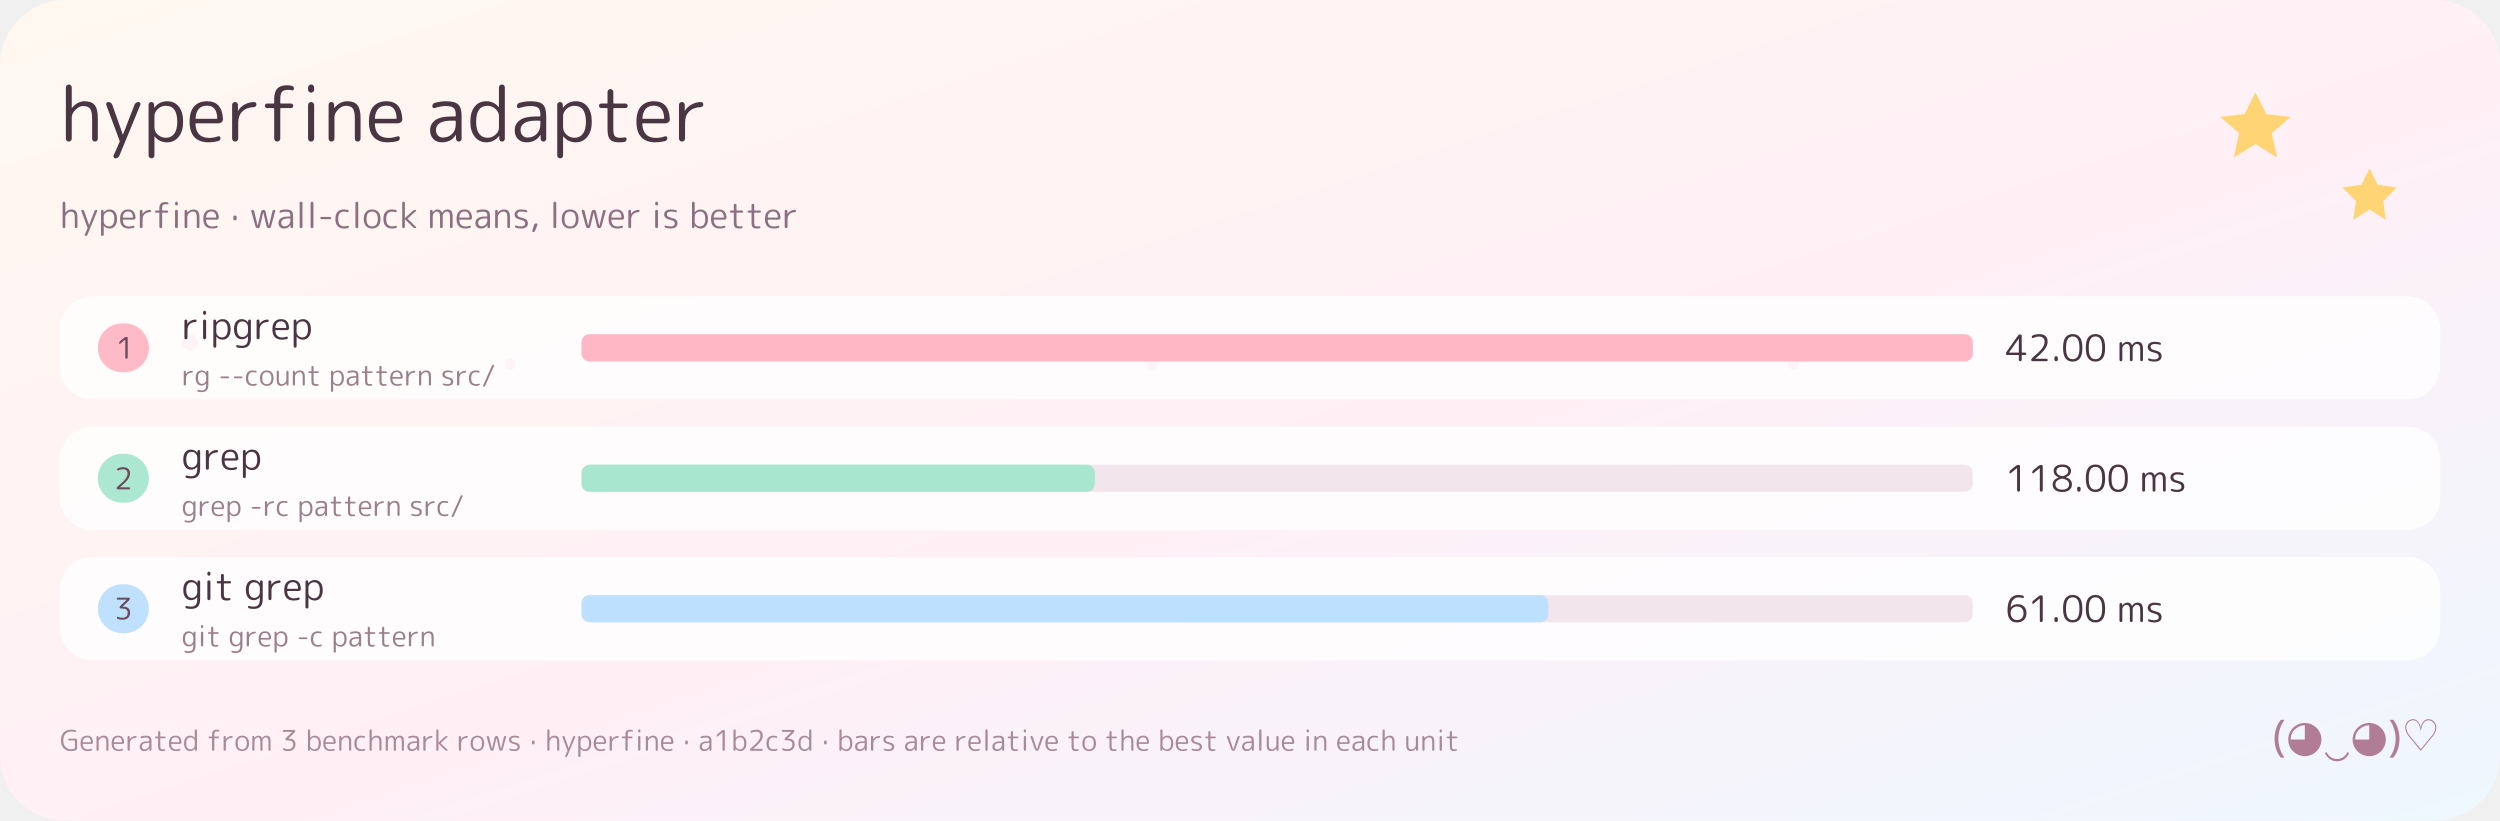
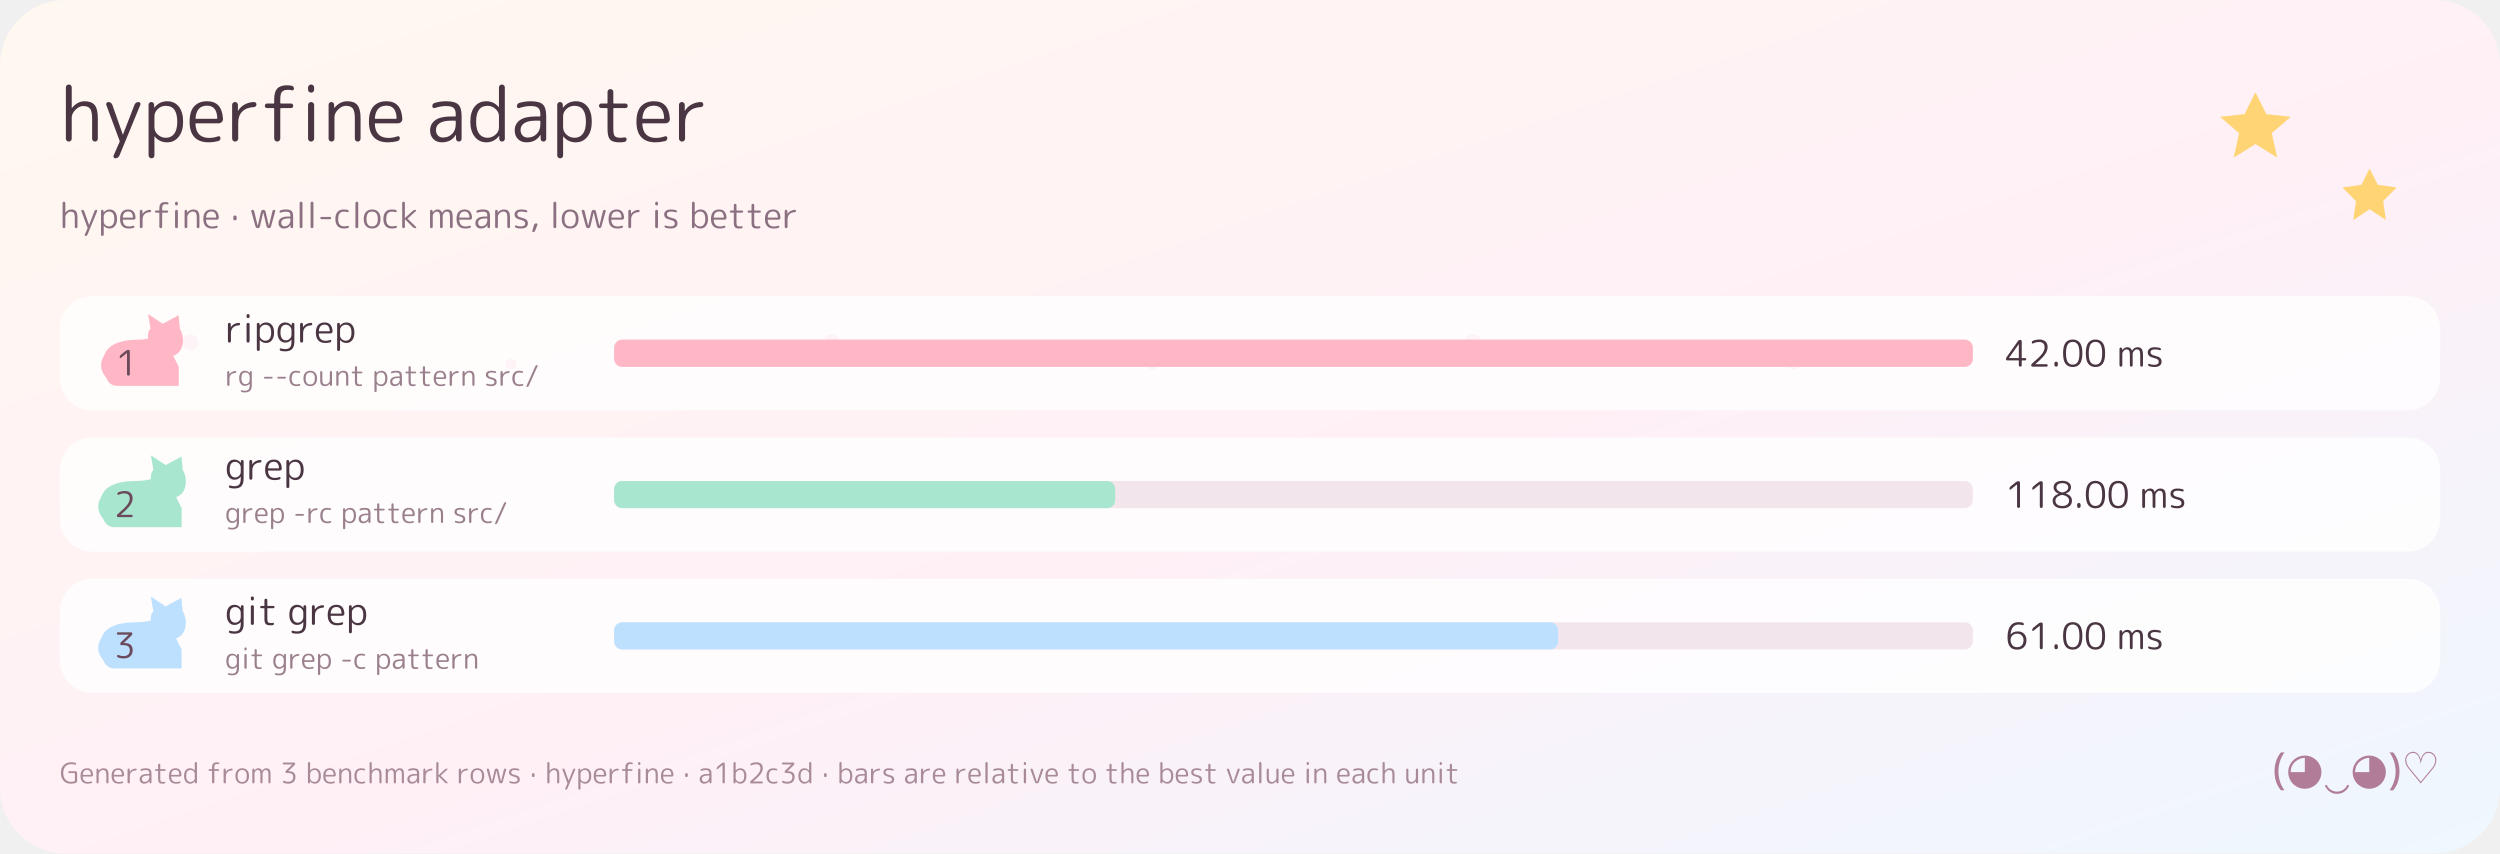
- <svg xmlns="http://www.w3.org/2000/svg" width="920" height="302" viewBox="0 0 920 302" role="img" aria-label="hyperfine adapter">
+ <svg xmlns="http://www.w3.org/2000/svg" width="920" height="314" viewBox="0 0 920 314" role="img" aria-label="hyperfine adapter">
  <defs>
    <path id="g0" d="M146 11Q135 0 119 0Q103 0 91.5 11Q80 22 80 38L80 712Q80 728 91.5 739Q103 750 119 750Q135 750 146 739Q157 728 157 712L157 442Q157 441 158 441Q159 441 160 442Q232 530 327 530Q418 530 459 479.5Q500 429 500 310L500 38Q500 22 489.5 11Q479 0 463 0Q447 0 436 11Q425 22 425 38L425 297Q425 398 398.5 432.5Q372 467 307 467Q255 467 206 417.5Q157 368 157 316L157 38Q157 22 146 11Z" />
    <path id="g1" d="M216 12L41 482Q36 496 44.5 508Q53 520 68 520Q86 520 100.5 509.5Q115 499 121 482L258 93Q258 92 259 92Q261 92 261 93L412 484Q418 500 432.5 510Q447 520 465 520Q479 520 486.5 508.5Q494 497 489 484L214 -184Q207 -200 192.5 -210Q178 -220 160 -220Q146 -220 139 -208.5Q132 -197 137 -184L216 -4Q219 4 216 12Z" />
    <path id="g2" d="M152 331L152 189Q152 132 197 91Q242 50 302 50Q373 50 412.5 103.5Q452 157 452 260Q452 470 302 470Q241 470 196.5 428.5Q152 387 152 331ZM141 -209Q130 -220 114 -220Q98 -220 86.5 -209Q75 -198 75 -182L75 484Q75 499 85.5 509.5Q96 520 111 520Q126 520 137 509.5Q148 499 148 484L149 446Q149 445 150 445L152 447Q218 530 319 530Q416 530 472.5 459.5Q529 389 529 260Q529 135 470.5 62.5Q412 -10 319 -10Q217 -10 155 67Q154 68 153 68Q152 68 152 67L152 -182Q152 -198 141 -209Z" />
    <path id="g3" d="M270 472Q131 472 118 307Q118 299 127 299L396 299Q404 299 404 307Q398 472 270 472ZM291 -10Q168 -10 104 57.5Q40 125 40 260Q40 399 101.5 464.5Q163 530 270 530Q467 530 479 297Q480 273 462.5 256.5Q445 240 421 240L125 240Q117 240 117 231Q126 48 298 48Q355 48 415 69Q426 73 436 66.5Q446 60 446 48Q446 14 415 6Q351 -10 291 -10Z" />
    <path id="g4" d="M143.5 12Q132 0 115 0Q98 0 86.5 12Q75 24 75 40L75 482Q75 498 86 509Q97 520 113 520Q129 520 140 509Q151 498 151 482L151 405Q151 404 152 404Q154 404 154 406Q184 456 238.5 486.5Q293 517 361 520Q375 521 385 511Q395 501 395 487Q395 474 385.5 464Q376 454 362 453Q263 449 209 395.5Q155 342 155 246L155 40Q155 24 143.5 12Z" />
    <path id="g5" d="M85 440Q72 440 63.5 448.5Q55 457 55 470Q55 483 63.5 491.5Q72 500 85 500L169 500Q178 500 178 509L178 557Q178 653 218.5 696.5Q259 740 348 740Q381 740 409 733Q422 730 430 719.5Q438 709 438 695Q438 684 429 677.5Q420 671 410 674Q386 680 361 680Q303 680 280.5 654.5Q258 629 258 560L258 509Q258 500 267 500L398 500Q411 500 419.5 491.5Q428 483 428 470Q428 457 419.5 448.5Q411 440 398 440L267 440Q258 440 258 431L258 40Q258 24 246 12Q234 0 218 0Q202 0 190 12Q178 24 178 40L178 431Q178 440 169 440Z" />
    <path id="g6" d="M183.5 12Q172 0 155 0Q138 0 126.5 12Q115 24 115 40L115 480Q115 496 126.5 508Q138 520 155 520Q172 520 183.5 508Q195 496 195 480L195 40Q195 24 183.5 12ZM183.5 654.5Q172 643 155 643Q138 643 126.5 654.5Q115 666 115 683L115 710Q115 726 126.5 738Q138 750 155 750Q172 750 183.5 738Q195 726 195 710L195 683Q195 666 183.5 654.5Z" />
    <path id="g7" d="M140.5 11Q129 0 113 0Q97 0 86 11Q75 22 75 38L75 484Q75 499 85.5 509.5Q96 520 111 520Q126 520 137 509.5Q148 499 148 484L148 443Q148 442 149 442Q150 442 151 443Q223 530 322 530Q413 530 454 479Q495 428 495 310L495 38Q495 22 484.5 11Q474 0 458 0Q442 0 431 11Q420 22 420 38L420 300Q420 399 393 434.5Q366 470 302 470Q250 470 201 421.5Q152 373 152 322L152 38Q152 22 140.5 11Z" />
    <path id="g9" d="M327 275Q228 275 177.5 243Q127 211 127 153Q127 108 152.5 80.5Q178 53 220 53Q292 53 339.5 101Q387 149 387 228L387 266Q387 275 378 275ZM204 -10Q136 -10 93 33Q50 76 50 147Q50 230 116 280Q182 330 327 330L378 330Q387 330 387 338L387 357Q387 418 359 442.5Q331 467 260 467Q191 467 111 441Q99 437 89 444Q79 451 79 464Q79 499 112 509Q186 530 260 530Q375 530 419.5 488Q464 446 464 337L464 36Q464 21 453.5 10.5Q443 0 428 0Q413 0 402 10.5Q391 21 391 36L390 88Q390 89 389 89Q387 89 387 87Q328 -10 204 -10Z" />
    <path id="g10" d="M271 470Q121 470 121 260Q121 156 160.5 103Q200 50 271 50Q329 50 375 90.5Q421 131 421 183L421 337Q421 388 375.5 429Q330 470 271 470ZM255 -10Q162 -10 103.5 62.5Q45 135 45 260Q45 389 101.5 459.5Q158 530 255 530Q353 530 418 453Q419 452 420 452Q421 452 421 453L421 712Q421 728 432.5 739Q444 750 460 750Q476 750 487 739Q498 728 498 712L498 36Q498 21 487.5 10.5Q477 0 462 0Q447 0 436 10.5Q425 21 425 36L425 73Q425 74 424 74Q423 74 422 73Q355 -10 255 -10Z" />
    <path id="g11" d="M80 440Q67 440 58.5 448.5Q50 457 50 470Q50 483 58.5 491.5Q67 500 80 500L153 500Q162 500 162 509L162 652Q162 668 173 679Q184 690 200 690Q216 690 227 679Q238 668 238 652L238 509Q238 500 247 500L397 500Q410 500 418.5 491.5Q427 483 427 470Q427 457 418.5 448.5Q410 440 397 440L247 440Q238 440 238 431L238 167Q238 95 257 72.5Q276 50 330 50Q362 50 383 55Q394 57 403.5 50.5Q413 44 413 33Q413 19 404.5 8Q396 -3 383 -5Q357 -10 317 -10Q229 -10 195.5 26.5Q162 63 162 160L162 431Q162 440 153 440Z" />
    <path id="g12" d="M175.5 234Q162 220 142 220Q122 220 108.5 234Q95 248 95 267L95 313Q95 332 108.5 346Q122 360 142 360Q162 360 175.5 346Q189 332 189 313L189 267Q189 248 175.5 234Z" />
    <path id="g13" d="M169 48L50 480Q46 495 55.5 507.5Q65 520 81 520Q99 520 113.5 509Q128 498 132 480L231 67Q231 66 232 66Q233 66 233 67L327 470Q333 492 350.5 506Q368 520 390.5 520Q413 520 431 506Q449 492 454 470L547 67Q547 66 549 66Q550 66 550 67L649 481Q654 498 667.5 509Q681 520 699 520Q714 520 723 507.5Q732 495 728 481L609 48Q603 27 585.5 13.5Q568 0 546.5 0Q525 0 507.5 14Q490 28 484 49L390 446Q390 447 389 447Q388 447 388 446L294 49Q289 28 271.5 14Q254 0 232.5 0Q211 0 193 13.5Q175 27 169 48Z" />
    <path id="g14" d="M183.5 12Q172 0 155 0Q138 0 126.5 12Q115 24 115 40L115 710Q115 726 126.5 738Q138 750 155 750Q172 750 183.5 738Q195 726 195 710L195 40Q195 24 183.5 12Z" />
    <path id="g15" d="M111 255Q98 255 89 264.5Q80 274 80 287Q80 300 89 309Q98 318 111 318L355 318Q368 318 377 309Q386 300 386 287Q386 274 377 264.5Q368 255 355 255Z" />
    <path id="g16" d="M285 -10Q167 -10 103.5 58.5Q40 127 40 260Q40 392 101.5 461Q163 530 275 530Q327 530 385 519Q399 516 408.5 504.5Q418 493 418 478Q418 466 407.5 459Q397 452 385 455Q334 468 280 468Q120 468 120 260Q120 152 162 102Q204 52 290 52Q346 52 392 67Q403 71 413 64Q423 57 423 45Q423 30 414 18Q405 6 390 2Q343 -10 285 -10Z" />
    <path id="g17" d="M438 260Q438 470 278 470Q118 470 118 260Q118 50 278 50Q438 50 438 260ZM453 61Q390 -10 278 -10Q166 -10 103 61Q40 132 40 260Q40 388 103 459Q166 530 278 530Q390 530 453 459Q516 388 516 260Q516 132 453 61Z" />
    <path id="g18" d="M145 11Q134 0 118 0Q102 0 91 11Q80 22 80 38L80 712Q80 728 91 739Q102 750 118 750Q134 750 145 739Q156 728 156 712L156 289Q156 288 157 288L159 289L375 488Q409 520 457 520Q470 520 474.5 508Q479 496 470 488L238 276Q232 270 237 264L473 33Q481 25 476 12.5Q471 0 459 0Q412 0 379 33L159 251Q158 252 157 252Q156 252 156 251L156 38Q156 22 145 11Z" />
    <path id="g19" d="M141 11Q130 0 114 0Q98 0 86.5 11Q75 22 75 38L75 483Q75 498 86 509Q97 520 112 520Q127 520 138 509Q149 498 149 483L150 450Q150 449 151 449Q153 449 153 451Q210 530 289 530Q337 530 366.5 509Q396 488 415 439Q415 437 416 437Q418 437 418 439Q474 530 564 530Q644 530 679.5 484Q715 438 715 330L715 38Q715 22 704.5 11Q694 0 678 0Q662 0 651 11Q640 22 640 38L640 310Q640 403 618.5 436.5Q597 470 543 470Q506 470 470 430.5Q434 391 434 349L434 38Q434 22 423 11Q412 0 396 0Q380 0 369 11Q358 22 358 38L358 310Q358 403 336.5 436.5Q315 470 262 470Q225 470 188.5 430.5Q152 391 152 349L152 38Q152 22 141 11Z" />
    <path id="g20" d="M240 233Q143 256 101.5 292.5Q60 329 60 387Q60 453 109.5 491.5Q159 530 251 530Q320 530 388 512Q419 504 419 471Q419 459 410 453Q401 447 389 450Q323 470 257 470Q137 470 137 393Q137 359 161 336.5Q185 314 248 300Q356 276 396.5 239Q437 202 437 133Q437 66 385.5 28Q334 -10 240 -10Q167 -10 101 12Q70 22 70 55Q70 66 80 72.5Q90 79 101 75Q166 50 234 50Q360 50 360 133Q360 169 334.5 193Q309 217 240 233Z" />
    <path id="g21" d="M91 -110Q78 -110 69.5 -99Q61 -88 65 -75L113 89Q119 110 137.5 123.5Q156 137 178 137Q196 137 206 122Q216 107 209 90L142 -76Q136 -92 122 -101Q108 -110 91 -110Z" />
    <path id="g22" d="M157 337L157 183Q157 131 203 90.5Q249 50 307 50Q378 50 417.5 103Q457 156 457 260Q457 470 307 470Q248 470 202.5 429Q157 388 157 337ZM142 10.5Q131 0 116 0Q101 0 90.5 10.5Q80 21 80 36L80 712Q80 728 91 739Q102 750 118 750Q134 750 145.5 739Q157 728 157 712L157 453Q157 452 158 452Q159 452 160 453Q225 530 323 530Q420 530 476.5 459.5Q533 389 533 260Q533 135 474.5 62.5Q416 -10 323 -10Q223 -10 156 73Q155 74 154 74Q153 74 153 73L153 36Q153 21 142 10.5Z" />
    <path id="g23" d="M267 470Q122 470 122 267Q122 166 160.5 113Q199 60 267 60Q325 60 368.5 103Q412 146 412 206L412 322Q412 382 368.5 426Q325 470 267 470ZM247 0Q156 0 100.5 70.5Q45 141 45 267Q45 400 100.5 465Q156 530 247 530Q348 530 412 447Q413 446 414 446Q415 446 415 447L416 484Q416 499 426.5 509.5Q437 520 452 520Q467 520 477.5 509.5Q488 499 488 484L488 30Q488 -105 430 -167.5Q372 -230 248 -230Q186 -230 134 -217Q102 -209 102 -175Q102 -163 111.5 -155.5Q121 -148 132 -152Q188 -170 248 -170Q335 -170 373.5 -124Q412 -78 412 27L412 76Q412 77 411 77Q410 77 409 76Q348 0 247 0Z" />
    <path id="g24" d="M238 -10Q151 -10 110.5 38Q70 86 70 197L70 482Q70 498 80.5 509Q91 520 107 520Q123 520 134 509Q145 498 145 482L145 207Q145 117 172 83.5Q199 50 258 50Q312 50 360 96.5Q408 143 408 198L408 482Q408 498 419.5 509Q431 520 447 520Q463 520 474 509Q485 498 485 482L485 36Q485 21 474.5 10.5Q464 0 449 0Q434 0 423 10.5Q412 21 412 36L412 77Q412 78 411 78Q410 78 409 77Q340 -10 238 -10Z" />
    <path id="g25" d="M65 -40Q51 -40 44 -29Q37 -18 42 -5L355 695Q363 711 377.5 720.5Q392 730 409 730Q423 730 430 719Q437 708 432 695L119 -5Q111 -21 96.5 -30.5Q82 -40 65 -40Z" />
    <path id="g26" d="M97 238L97 236Q97 235 98 235L356 235Q365 235 365 244L365 612Q365 613 364 613Q362 613 362 612ZM48 170Q34 170 24.5 180Q15 190 15 203Q15 235 34 262L342 698Q364 730 404 730Q421 730 432.5 718.5Q444 707 444 691L444 244Q444 235 452 235L536 235Q550 235 559 225.5Q568 216 568 203Q568 189 558.5 179.5Q549 170 536 170L452 170Q444 170 444 161L444 39Q444 23 432.5 11.5Q421 0 404 0Q388 0 376.5 11Q365 22 365 39L365 161Q365 170 356 170Z" />
    <path id="g27" d="M471 685.5Q530 631 530 533Q530 435 459 334.5Q388 234 194 69Q193 69 193 68Q193 67 194 67L500 67Q513 67 523 57Q533 47 533 33Q533 20 523.5 10Q514 0 500 0L117 0Q103 0 93 10Q83 20 83 33Q83 67 109 88Q306 253 377 347.5Q448 442 448 527Q448 598 409 635Q370 672 295 672Q219 672 133 632Q121 627 109.5 633.5Q98 640 98 653Q98 693 134 708Q215 740 305 740Q412 740 471 685.5Z" />
    <path id="g28" d="M175.5 14Q162 0 142 0Q122 0 108.5 14Q95 28 95 47L95 90Q95 110 108.5 123.5Q122 137 142 137Q162 137 175.5 123.5Q189 110 189 90L189 47Q189 28 175.5 14Z" />
    <path id="g29" d="M447.5 601.5Q402 675 310 675Q218 675 172.5 601.5Q127 528 127 365Q127 202 172.5 128.5Q218 55 310 55Q402 55 447.5 128.5Q493 202 493 365Q493 528 447.5 601.5ZM504 77Q435 -10 310 -10Q185 -10 116 77Q47 164 47 365Q47 566 116 653Q185 740 310 740Q435 740 504 653Q573 566 573 365Q573 164 504 77Z" />
    <path id="g30" d="M144 503Q134 495 122 500.5Q110 506 110 519Q110 563 144 591L286 705Q317 730 357 730Q374 730 385.5 718Q397 706 397 690L397 40Q397 24 385.5 12Q374 0 357 0Q340 0 328.5 12Q317 24 317 40L317 640Q317 641 316 641L314 640Z" />
    <path id="g31" d="M298 355Q212 336 167.5 296Q123 256 123 200Q123 132 173 93Q223 54 310 54Q397 54 446 93.5Q495 133 495 200Q495 319 316 355Q307 356 298 355ZM150 558Q150 510 189.5 474Q229 438 302 422Q310 421 318 422Q391 438 431.5 474.5Q472 511 472 558Q472 613 429.5 644.5Q387 676 310 676Q234 676 192 644.5Q150 613 150 558ZM503 46Q433 -10 310 -10Q187 -10 117 46Q47 102 47 197Q47 261 89.5 310.5Q132 360 212 385Q213 385 213 387Q213 388 212 388Q146 413 109.5 459.5Q73 506 73 565Q73 644 136.5 692Q200 740 310 740Q420 740 483.5 692Q547 644 547 565Q547 445 408 395Q407 395 407 393Q407 392 408 392Q573 341 573 197Q573 102 503 46Z" />
    <path id="g32" d="M320 425Q241 425 190.5 376.5Q140 328 140 253Q140 178 184 117.5Q228 57 317 57Q400 57 446.5 106Q493 155 493 247Q493 328 445.5 376.5Q398 425 320 425ZM317 -10Q57 -10 57 320Q57 531 134.5 635.5Q212 740 355 740Q411 740 469 726Q484 722 493 709.5Q502 697 502 681Q502 668 491.5 660.5Q481 653 469 657Q417 673 355 673Q263 673 205.5 603.5Q148 534 141 403Q141 402 142 402Q144 402 144 403Q205 487 337 487Q445 487 509 421.5Q573 356 573 247Q573 127 503.5 58.5Q434 -10 317 -10Z" />
    <path id="g33" d="M118 663Q105 663 95 673Q85 683 85 697Q85 710 94.5 720Q104 730 118 730L490 730Q504 730 513.5 720Q523 710 523 697Q523 663 500 640L284 429L284 427Q284 426 285 426L314 426Q420 426 476.5 375Q533 324 533 227Q533 113 465.5 51.5Q398 -10 273 -10Q196 -10 128 14Q92 27 92 66Q92 79 103 86Q114 93 126 88Q199 57 273 57Q361 57 407 100Q453 143 453 227Q453 298 405.5 332.5Q358 367 254 367L212 367Q199 367 190 376Q181 385 181 398Q181 429 203 451L420 661L420 662Q420 663 419 663Z" />
    <path id="g34" d="M380 -10Q230 -10 135 91.5Q40 193 40 365Q40 539 136 639.5Q232 740 397 740Q476 740 540 725Q555 722 564.5 709.5Q574 697 574 682Q574 669 563 661Q552 653 539 657Q474 675 404 675Q271 675 196.5 593.5Q122 512 122 365Q122 222 194.5 138.5Q267 55 387 55Q460 55 522 76Q530 79 530 88L530 352Q530 361 522 361L326 361Q312 361 303 370.5Q294 380 294 393Q294 406 303 415.5Q312 425 326 425L550 425Q573 425 590 408Q607 391 607 368L607 91Q607 65 592.5 43.5Q578 22 554 14Q478 -10 380 -10Z" />
    <path id="g35" d="M196 49L41 481Q36 495 44.5 507.5Q53 520 68 520Q87 520 102 509Q117 498 123 480L265 46Q265 45 266 45Q268 45 268 46L410 482Q415 499 430 509.5Q445 520 463 520Q478 520 486.5 508Q495 496 490 482L334 49Q326 27 307 13.5Q288 0 265 0Q242 0 222.5 13.5Q203 27 196 49Z" />
    <linearGradient id="bg" x1="0" y1="0" x2="1" y2="1">
      <stop offset="0" stop-color="#FFF8F0" />
      <stop offset="0.55" stop-color="#FFF0F6" />
      <stop offset="1" stop-color="#EEF7FF" />
    </linearGradient>
    <filter id="shadow" x="-20%" y="-20%" width="140%" height="140%">
      <feDropShadow dx="0" dy="2" stdDeviation="3" flood-color="#C084A0" flood-opacity="0.18" />
    </filter>
  </defs>
-   <rect width="920" height="302" rx="24" fill="url(#bg)" />
+   <rect width="920" height="314" rx="24" fill="url(#bg)" />
  <g filter="url(#shadow)">
-     <rect width="920" height="302" rx="24" fill="transparent" />
+     <rect width="920" height="314" rx="24" fill="transparent" />
  </g>
  <path d="M 830 34 l 4 8 9 1 -7 6 2 9 -8 -5 -8 5 2 -9 -7 -6 9 -1 z" fill="#FFD166" fill-opacity="0.9" />
  <path d="M 872 62 l 3 6 7 1 -5 5 1 7 -6 -4 -6 4 1 -7 -5 -5 7 -1 z" fill="#FFD166" fill-opacity="0.9" />
  <circle cx="70" cy="126" r="3" fill="#F4A7B9" fill-opacity="0.55" />
  <circle cx="188" cy="134" r="2" fill="#F4A7B9" fill-opacity="0.55" />
  <circle cx="306" cy="126" r="3" fill="#F4A7B9" fill-opacity="0.55" />
  <circle cx="424" cy="134" r="2" fill="#F4A7B9" fill-opacity="0.55" />
  <circle cx="542" cy="126" r="3" fill="#F4A7B9" fill-opacity="0.55" />
  <circle cx="660" cy="134" r="2" fill="#F4A7B9" fill-opacity="0.55" />
  <g transform="translate(22.00 52.10) scale(0.028 -0.028)" fill="#4A3542">
    <use href="#g0" x="0.0" />
    <use href="#g1" x="570.0" />
    <use href="#g2" x="1092.0" />
    <use href="#g3" x="1666.0" />
    <use href="#g4" x="2190.0" />
    <use href="#g5" x="2640.0" />
    <use href="#g6" x="3148.0" />
    <use href="#g7" x="3458.0" />
    <use href="#g3" x="4023.0" />
    <use href="#g8" x="4547.0" />
    <use href="#g9" x="4817.0" />
    <use href="#g10" x="5351.0" />
    <use href="#g9" x="5929.0" />
    <use href="#g2" x="6463.0" />
    <use href="#g11" x="7037.0" />
    <use href="#g3" x="7539.0" />
    <use href="#g4" x="8063.0" />
  </g>
  <g transform="translate(22.00 83.97) scale(0.013 -0.013)" fill="#8A7080">
    <use href="#g0" x="0.0" />
    <use href="#g1" x="570.0" />
    <use href="#g2" x="1092.0" />
    <use href="#g3" x="1666.0" />
    <use href="#g4" x="2190.0" />
    <use href="#g5" x="2640.0" />
    <use href="#g6" x="3148.0" />
    <use href="#g7" x="3458.0" />
    <use href="#g3" x="4023.0" />
    <use href="#g8" x="4547.0" />
    <use href="#g12" x="4817.0" />
    <use href="#g8" x="5101.0" />
    <use href="#g13" x="5371.0" />
    <use href="#g9" x="6141.0" />
    <use href="#g14" x="6675.0" />
    <use href="#g14" x="6985.0" />
    <use href="#g15" x="7295.0" />
    <use href="#g16" x="7761.0" />
    <use href="#g14" x="8254.0" />
    <use href="#g17" x="8564.0" />
    <use href="#g16" x="9120.0" />
    <use href="#g18" x="9613.0" />
    <use href="#g8" x="10136.0" />
    <use href="#g19" x="10406.0" />
    <use href="#g3" x="11191.0" />
    <use href="#g9" x="11715.0" />
    <use href="#g7" x="12249.0" />
    <use href="#g20" x="12814.0" />
    <use href="#g21" x="13311.0" />
    <use href="#g8" x="13589.0" />
    <use href="#g14" x="13859.0" />
    <use href="#g17" x="14169.0" />
    <use href="#g13" x="14725.0" />
    <use href="#g3" x="15495.0" />
    <use href="#g4" x="16019.0" />
    <use href="#g8" x="16469.0" />
    <use href="#g6" x="16739.0" />
    <use href="#g20" x="17049.0" />
    <use href="#g8" x="17546.0" />
    <use href="#g22" x="17816.0" />
    <use href="#g3" x="18394.0" />
    <use href="#g11" x="18918.0" />
    <use href="#g11" x="19420.0" />
    <use href="#g3" x="19922.0" />
    <use href="#g4" x="20446.0" />
  </g>
  <g>
-     <rect x="22.0" y="109.0" width="876.0" height="38.0" rx="12" fill="#FFFFFF" fill-opacity="0.78" />
-     <rect x="36.0" y="119.0" width="18.8" height="18.0" rx="9" fill="#FFB7C5" fill-opacity="0.95" />
-     <g transform="translate(42.62 132.01) scale(0.011 -0.011)" fill="#6B4A5B">
+     <rect x="22.0" y="109.0" width="876.0" height="42.0" rx="12" fill="#FFFFFF" fill-opacity="0.78" />
+     <g transform="translate(37.05 115.00) scale(1)">
+       <path d="M 6 24 C 2 24 0 19 3 16" fill="none" stroke="#FFB7C5" stroke-width="2.8" stroke-linecap="round" />
+       <path d="M 6 27 C 2 27 1 22 1 18 C 1 12 7 10 14 10 L 14.00 10 C 17.93 10 19.73 8.6 22.73 8 L 28.73 20 L 28.73 27 Z" fill="#FFB7C5" />
+       <g transform="translate(23.73 10) scale(0.9) translate(-35 -10)">
+         <path d="M 29 5.5 L 28 -0.5 L 34 3.5 L 40.5 0 L 41 5.5 C 43 8.5 43 15 38.5 16.5 C 34 18 30 17 28.5 12 C 27.5 8.5 28 6.5 29 5.5 Z" fill="#FFB7C5" />
+       </g>
+     </g>
+     <g transform="translate(42.62 138.24) scale(0.013 -0.013)" fill="#6B4A5B">
      <use href="#g30" x="0.0" />
    </g>
-     <g transform="translate(66.82 124.86) scale(0.014 -0.014)" fill="#4A3542">
+     <g transform="translate(82.82 126.08) scale(0.014 -0.014)" fill="#4A3542">
      <use href="#g4" x="0.0" />
      <use href="#g6" x="450.0" />
      <use href="#g2" x="760.0" />
      <use href="#g23" x="1334.0" />
      <use href="#g4" x="1897.0" />
      <use href="#g3" x="2347.0" />
      <use href="#g2" x="2871.0" />
    </g>
-     <g transform="translate(66.82 141.89) scale(0.0105 -0.0105)" fill="#9A7F8D">
+     <g transform="translate(82.82 142.00) scale(0.0105 -0.0105)" fill="#9A7F8D">
      <use href="#g4" x="0.0" />
      <use href="#g23" x="450.0" />
      <use href="#g8" x="1013.0" />
      <use href="#g15" x="1283.0" />
      <use href="#g15" x="1749.0" />
      <use href="#g16" x="2215.0" />
      <use href="#g17" x="2708.0" />
      <use href="#g24" x="3264.0" />
      <use href="#g7" x="3824.0" />
      <use href="#g11" x="4389.0" />
      <use href="#g8" x="4891.0" />
      <use href="#g2" x="5161.0" />
      <use href="#g9" x="5735.0" />
      <use href="#g11" x="6269.0" />
      <use href="#g11" x="6771.0" />
      <use href="#g3" x="7273.0" />
      <use href="#g4" x="7797.0" />
      <use href="#g7" x="8247.0" />
      <use href="#g8" x="8812.0" />
      <use href="#g20" x="9082.0" />
      <use href="#g4" x="9579.0" />
      <use href="#g16" x="10029.0" />
      <use href="#g25" x="10522.0" />
    </g>
-     <rect x="214.0" y="123.0" width="512.0" height="10.0" rx="3" fill="#F3E5EC" />
-     <rect x="214.0" y="123.0" width="512.0" height="10.0" rx="3" fill="#FFB7C5" />
-     <g transform="translate(738.00 132.93) scale(0.0135 -0.0135)" fill="#4A3542">
+     <rect x="226.0" y="125.0" width="500.0" height="10.0" rx="3" fill="#F3E5EC" />
+     <rect x="226.0" y="125.0" width="500.0" height="10.0" rx="3" fill="#FFB7C5" />
+     <g transform="translate(738.00 134.93) scale(0.0135 -0.0135)" fill="#4A3542">
      <use href="#g26" x="0.0" />
      <use href="#g27" x="620.0" />
      <use href="#g28" x="1240.0" />
      <use href="#g29" x="1524.0" />
      <use href="#g29" x="2144.0" />
      <use href="#g8" x="2764.0" />
      <use href="#g19" x="3034.0" />
      <use href="#g20" x="3819.0" />
    </g>
  </g>
  <g>
-     <rect x="22.0" y="157.0" width="876.0" height="38.0" rx="12" fill="#FFFFFF" fill-opacity="0.78" />
-     <rect x="36.0" y="167.0" width="18.8" height="18.0" rx="9" fill="#A8E6CF" fill-opacity="0.95" />
-     <g transform="translate(42.02 180.07) scale(0.011 -0.011)" fill="#6B4A5B">
+     <rect x="22.0" y="161.0" width="876.0" height="42.0" rx="12" fill="#FFFFFF" fill-opacity="0.78" />
+     <g transform="translate(35.99 167.00) scale(1)">
+       <path d="M 6 24 C 2 24 0 19 3 16" fill="none" stroke="#A8E6CF" stroke-width="2.8" stroke-linecap="round" />
+       <path d="M 6 27 C 2 27 1 22 1 18 C 1 12 7 10 14 10 L 14.00 10 C 18.88 10 21.85 8.6 24.85 8 L 30.85 20 L 30.85 27 Z" fill="#A8E6CF" />
+       <g transform="translate(25.85 10) scale(0.9) translate(-35 -10)">
+         <path d="M 29 5.5 L 28 -0.5 L 34 3.5 L 40.5 0 L 41 5.5 C 43 8.5 43 15 38.5 16.5 C 34 18 30 17 28.5 12 C 27.5 8.5 28 6.5 29 5.5 Z" fill="#A8E6CF" />
+       </g>
+     </g>
+     <g transform="translate(41.91 190.31) scale(0.013 -0.013)" fill="#6B4A5B">
      <use href="#g27" x="0.0" />
    </g>
-     <g transform="translate(66.82 172.86) scale(0.014 -0.014)" fill="#4A3542">
+     <g transform="translate(82.82 176.54) scale(0.014 -0.014)" fill="#4A3542">
      <use href="#g23" x="0.0" />
      <use href="#g4" x="563.0" />
      <use href="#g3" x="1013.0" />
      <use href="#g2" x="1537.0" />
    </g>
-     <g transform="translate(66.82 189.89) scale(0.0105 -0.0105)" fill="#9A7F8D">
+     <g transform="translate(82.82 192.46) scale(0.0105 -0.0105)" fill="#9A7F8D">
      <use href="#g23" x="0.0" />
      <use href="#g4" x="563.0" />
      <use href="#g3" x="1013.0" />
      <use href="#g2" x="1537.0" />
      <use href="#g8" x="2111.0" />
      <use href="#g15" x="2381.0" />
      <use href="#g4" x="2847.0" />
      <use href="#g16" x="3297.0" />
      <use href="#g8" x="3790.0" />
      <use href="#g2" x="4060.0" />
      <use href="#g9" x="4634.0" />
      <use href="#g11" x="5168.0" />
      <use href="#g11" x="5670.0" />
      <use href="#g3" x="6172.0" />
      <use href="#g4" x="6696.0" />
      <use href="#g7" x="7146.0" />
      <use href="#g8" x="7711.0" />
      <use href="#g20" x="7981.0" />
      <use href="#g4" x="8478.0" />
      <use href="#g16" x="8928.0" />
      <use href="#g25" x="9421.0" />
    </g>
-     <rect x="214.0" y="171.0" width="512.0" height="10.0" rx="3" fill="#F3E5EC" />
-     <rect x="214.0" y="171.0" width="188.9" height="10.0" rx="3" fill="#A8E6CF" />
-     <g transform="translate(738.00 180.93) scale(0.0135 -0.0135)" fill="#4A3542">
+     <rect x="226.0" y="177.0" width="500.0" height="10.0" rx="3" fill="#F3E5EC" />
+     <rect x="226.0" y="177.0" width="184.4" height="10.0" rx="3" fill="#A8E6CF" />
+     <g transform="translate(738.00 186.93) scale(0.0135 -0.0135)" fill="#4A3542">
      <use href="#g30" x="0.0" />
      <use href="#g30" x="620.0" />
      <use href="#g31" x="1240.0" />
      <use href="#g28" x="1860.0" />
      <use href="#g29" x="2144.0" />
      <use href="#g29" x="2764.0" />
      <use href="#g8" x="3384.0" />
      <use href="#g19" x="3654.0" />
      <use href="#g20" x="4439.0" />
    </g>
  </g>
  <g>
-     <rect x="22.0" y="205.0" width="876.0" height="38.0" rx="12" fill="#FFFFFF" fill-opacity="0.78" />
-     <rect x="36.0" y="215.0" width="18.8" height="18.0" rx="9" fill="#BDE0FE" fill-opacity="0.95" />
-     <g transform="translate(42.01 227.96) scale(0.011 -0.011)" fill="#6B4A5B">
+     <rect x="22.0" y="213.0" width="876.0" height="42.0" rx="12" fill="#FFFFFF" fill-opacity="0.78" />
+     <g transform="translate(36.00 219.00) scale(1)">
+       <path d="M 6 24 C 2 24 0 19 3 16" fill="none" stroke="#BDE0FE" stroke-width="2.8" stroke-linecap="round" />
+       <path d="M 6 27 C 2 27 1 22 1 18 C 1 12 7 10 14 10 L 14.00 10 C 18.87 10 21.82 8.6 24.82 8 L 30.82 20 L 30.82 27 Z" fill="#BDE0FE" />
+       <g transform="translate(25.82 10) scale(0.9) translate(-35 -10)">
+         <path d="M 29 5.5 L 28 -0.5 L 34 3.5 L 40.5 0 L 41 5.5 C 43 8.5 43 15 38.5 16.5 C 34 18 30 17 28.5 12 C 27.5 8.5 28 6.5 29 5.5 Z" fill="#BDE0FE" />
+       </g>
+     </g>
+     <g transform="translate(41.89 242.18) scale(0.013 -0.013)" fill="#6B4A5B">
      <use href="#g33" x="0.0" />
    </g>
-     <g transform="translate(66.82 220.86) scale(0.014 -0.014)" fill="#4A3542">
+     <g transform="translate(82.82 229.98) scale(0.014 -0.014)" fill="#4A3542">
      <use href="#g23" x="0.0" />
      <use href="#g6" x="563.0" />
      <use href="#g11" x="873.0" />
      <use href="#g8" x="1375.0" />
      <use href="#g23" x="1645.0" />
      <use href="#g4" x="2208.0" />
      <use href="#g3" x="2658.0" />
      <use href="#g2" x="3182.0" />
    </g>
-     <g transform="translate(66.82 237.89) scale(0.0105 -0.0105)" fill="#9A7F8D">
+     <g transform="translate(82.82 246.11) scale(0.0105 -0.0105)" fill="#9A7F8D">
      <use href="#g23" x="0.0" />
      <use href="#g6" x="563.0" />
      <use href="#g11" x="873.0" />
      <use href="#g8" x="1375.0" />
      <use href="#g23" x="1645.0" />
      <use href="#g4" x="2208.0" />
      <use href="#g3" x="2658.0" />
      <use href="#g2" x="3182.0" />
      <use href="#g8" x="3756.0" />
      <use href="#g15" x="4026.0" />
      <use href="#g16" x="4492.0" />
      <use href="#g8" x="4985.0" />
      <use href="#g2" x="5255.0" />
      <use href="#g9" x="5829.0" />
      <use href="#g11" x="6363.0" />
      <use href="#g11" x="6865.0" />
      <use href="#g3" x="7367.0" />
      <use href="#g4" x="7891.0" />
      <use href="#g7" x="8341.0" />
    </g>
-     <rect x="214.0" y="219.0" width="512.0" height="10.0" rx="3" fill="#F3E5EC" />
-     <rect x="214.0" y="219.0" width="355.8" height="10.0" rx="3" fill="#BDE0FE" />
-     <g transform="translate(738.00 228.93) scale(0.0135 -0.0135)" fill="#4A3542">
+     <rect x="226.0" y="229.0" width="500.0" height="10.0" rx="3" fill="#F3E5EC" />
+     <rect x="226.0" y="229.0" width="347.4" height="10.0" rx="3" fill="#BDE0FE" />
+     <g transform="translate(738.00 238.93) scale(0.0135 -0.0135)" fill="#4A3542">
      <use href="#g32" x="0.0" />
      <use href="#g30" x="620.0" />
      <use href="#g28" x="1240.0" />
      <use href="#g29" x="1524.0" />
      <use href="#g29" x="2144.0" />
      <use href="#g8" x="2764.0" />
      <use href="#g19" x="3034.0" />
      <use href="#g20" x="3819.0" />
    </g>
  </g>
-   <g transform="translate(22.00 276.29) scale(0.0105 -0.0105)" fill="#A88A98">
+   <g transform="translate(22.00 288.29) scale(0.0105 -0.0105)" fill="#A88A98">
    <use href="#g34" x="0.0" />
    <use href="#g3" x="687.0" />
    <use href="#g7" x="1211.0" />
    <use href="#g3" x="1776.0" />
    <use href="#g4" x="2300.0" />
    <use href="#g9" x="2750.0" />
    <use href="#g11" x="3284.0" />
    <use href="#g3" x="3786.0" />
    <use href="#g10" x="4310.0" />
    <use href="#g8" x="4888.0" />
    <use href="#g5" x="5158.0" />
    <use href="#g4" x="5666.0" />
    <use href="#g17" x="6116.0" />
    <use href="#g19" x="6672.0" />
    <use href="#g8" x="7457.0" />
    <use href="#g33" x="7727.0" />
    <use href="#g8" x="8347.0" />
    <use href="#g22" x="8617.0" />
    <use href="#g3" x="9195.0" />
    <use href="#g7" x="9719.0" />
    <use href="#g16" x="10284.0" />
    <use href="#g0" x="10777.0" />
    <use href="#g19" x="11347.0" />
    <use href="#g9" x="12132.0" />
    <use href="#g4" x="12666.0" />
    <use href="#g18" x="13116.0" />
    <use href="#g8" x="13639.0" />
    <use href="#g4" x="13909.0" />
    <use href="#g17" x="14359.0" />
    <use href="#g13" x="14915.0" />
    <use href="#g20" x="15685.0" />
    <use href="#g8" x="16182.0" />
    <use href="#g12" x="16452.0" />
    <use href="#g8" x="16736.0" />
    <use href="#g0" x="17006.0" />
    <use href="#g1" x="17576.0" />
    <use href="#g2" x="18098.0" />
    <use href="#g3" x="18672.0" />
    <use href="#g4" x="19196.0" />
    <use href="#g5" x="19646.0" />
    <use href="#g6" x="20154.0" />
    <use href="#g7" x="20464.0" />
    <use href="#g3" x="21029.0" />
    <use href="#g8" x="21553.0" />
    <use href="#g12" x="21823.0" />
    <use href="#g8" x="22107.0" />
    <use href="#g9" x="22377.0" />
    <use href="#g30" x="22911.0" />
    <use href="#g22" x="23531.0" />
    <use href="#g27" x="24109.0" />
    <use href="#g16" x="24729.0" />
    <use href="#g33" x="25222.0" />
    <use href="#g10" x="25842.0" />
    <use href="#g8" x="26420.0" />
    <use href="#g12" x="26690.0" />
    <use href="#g8" x="26974.0" />
    <use href="#g22" x="27244.0" />
    <use href="#g9" x="27822.0" />
    <use href="#g4" x="28356.0" />
    <use href="#g20" x="28806.0" />
    <use href="#g8" x="29303.0" />
    <use href="#g9" x="29573.0" />
    <use href="#g4" x="30107.0" />
    <use href="#g3" x="30557.0" />
    <use href="#g8" x="31081.0" />
    <use href="#g4" x="31351.0" />
    <use href="#g3" x="31801.0" />
    <use href="#g14" x="32325.0" />
    <use href="#g9" x="32635.0" />
    <use href="#g11" x="33169.0" />
    <use href="#g6" x="33671.0" />
    <use href="#g35" x="33981.0" />
    <use href="#g3" x="34504.0" />
    <use href="#g8" x="35028.0" />
    <use href="#g11" x="35298.0" />
    <use href="#g17" x="35800.0" />
    <use href="#g8" x="36356.0" />
    <use href="#g11" x="36626.0" />
    <use href="#g0" x="37128.0" />
    <use href="#g3" x="37698.0" />
    <use href="#g8" x="38222.0" />
    <use href="#g22" x="38492.0" />
    <use href="#g3" x="39070.0" />
    <use href="#g20" x="39594.0" />
    <use href="#g11" x="40091.0" />
    <use href="#g8" x="40593.0" />
    <use href="#g35" x="40863.0" />
    <use href="#g9" x="41386.0" />
    <use href="#g14" x="41920.0" />
    <use href="#g24" x="42230.0" />
    <use href="#g3" x="42790.0" />
    <use href="#g8" x="43314.0" />
    <use href="#g6" x="43584.0" />
    <use href="#g7" x="43894.0" />
    <use href="#g8" x="44459.0" />
    <use href="#g3" x="44729.0" />
    <use href="#g9" x="45253.0" />
    <use href="#g16" x="45787.0" />
    <use href="#g0" x="46280.0" />
    <use href="#g8" x="46850.0" />
    <use href="#g24" x="47120.0" />
    <use href="#g7" x="47680.0" />
    <use href="#g6" x="48245.0" />
    <use href="#g11" x="48555.0" />
  </g>
-   <text x="898.0" y="276.3" text-anchor="end" font-family="'Segoe UI Emoji','Apple Color Emoji','Noto Color Emoji',sans-serif" font-size="16" fill="#B07C96">(◕‿◕)♡</text>
+   <text x="898.0" y="288.3" text-anchor="end" font-family="'Segoe UI Emoji','Apple Color Emoji','Noto Color Emoji',sans-serif" font-size="16" fill="#B07C96">(◕‿◕)♡</text>
</svg>
